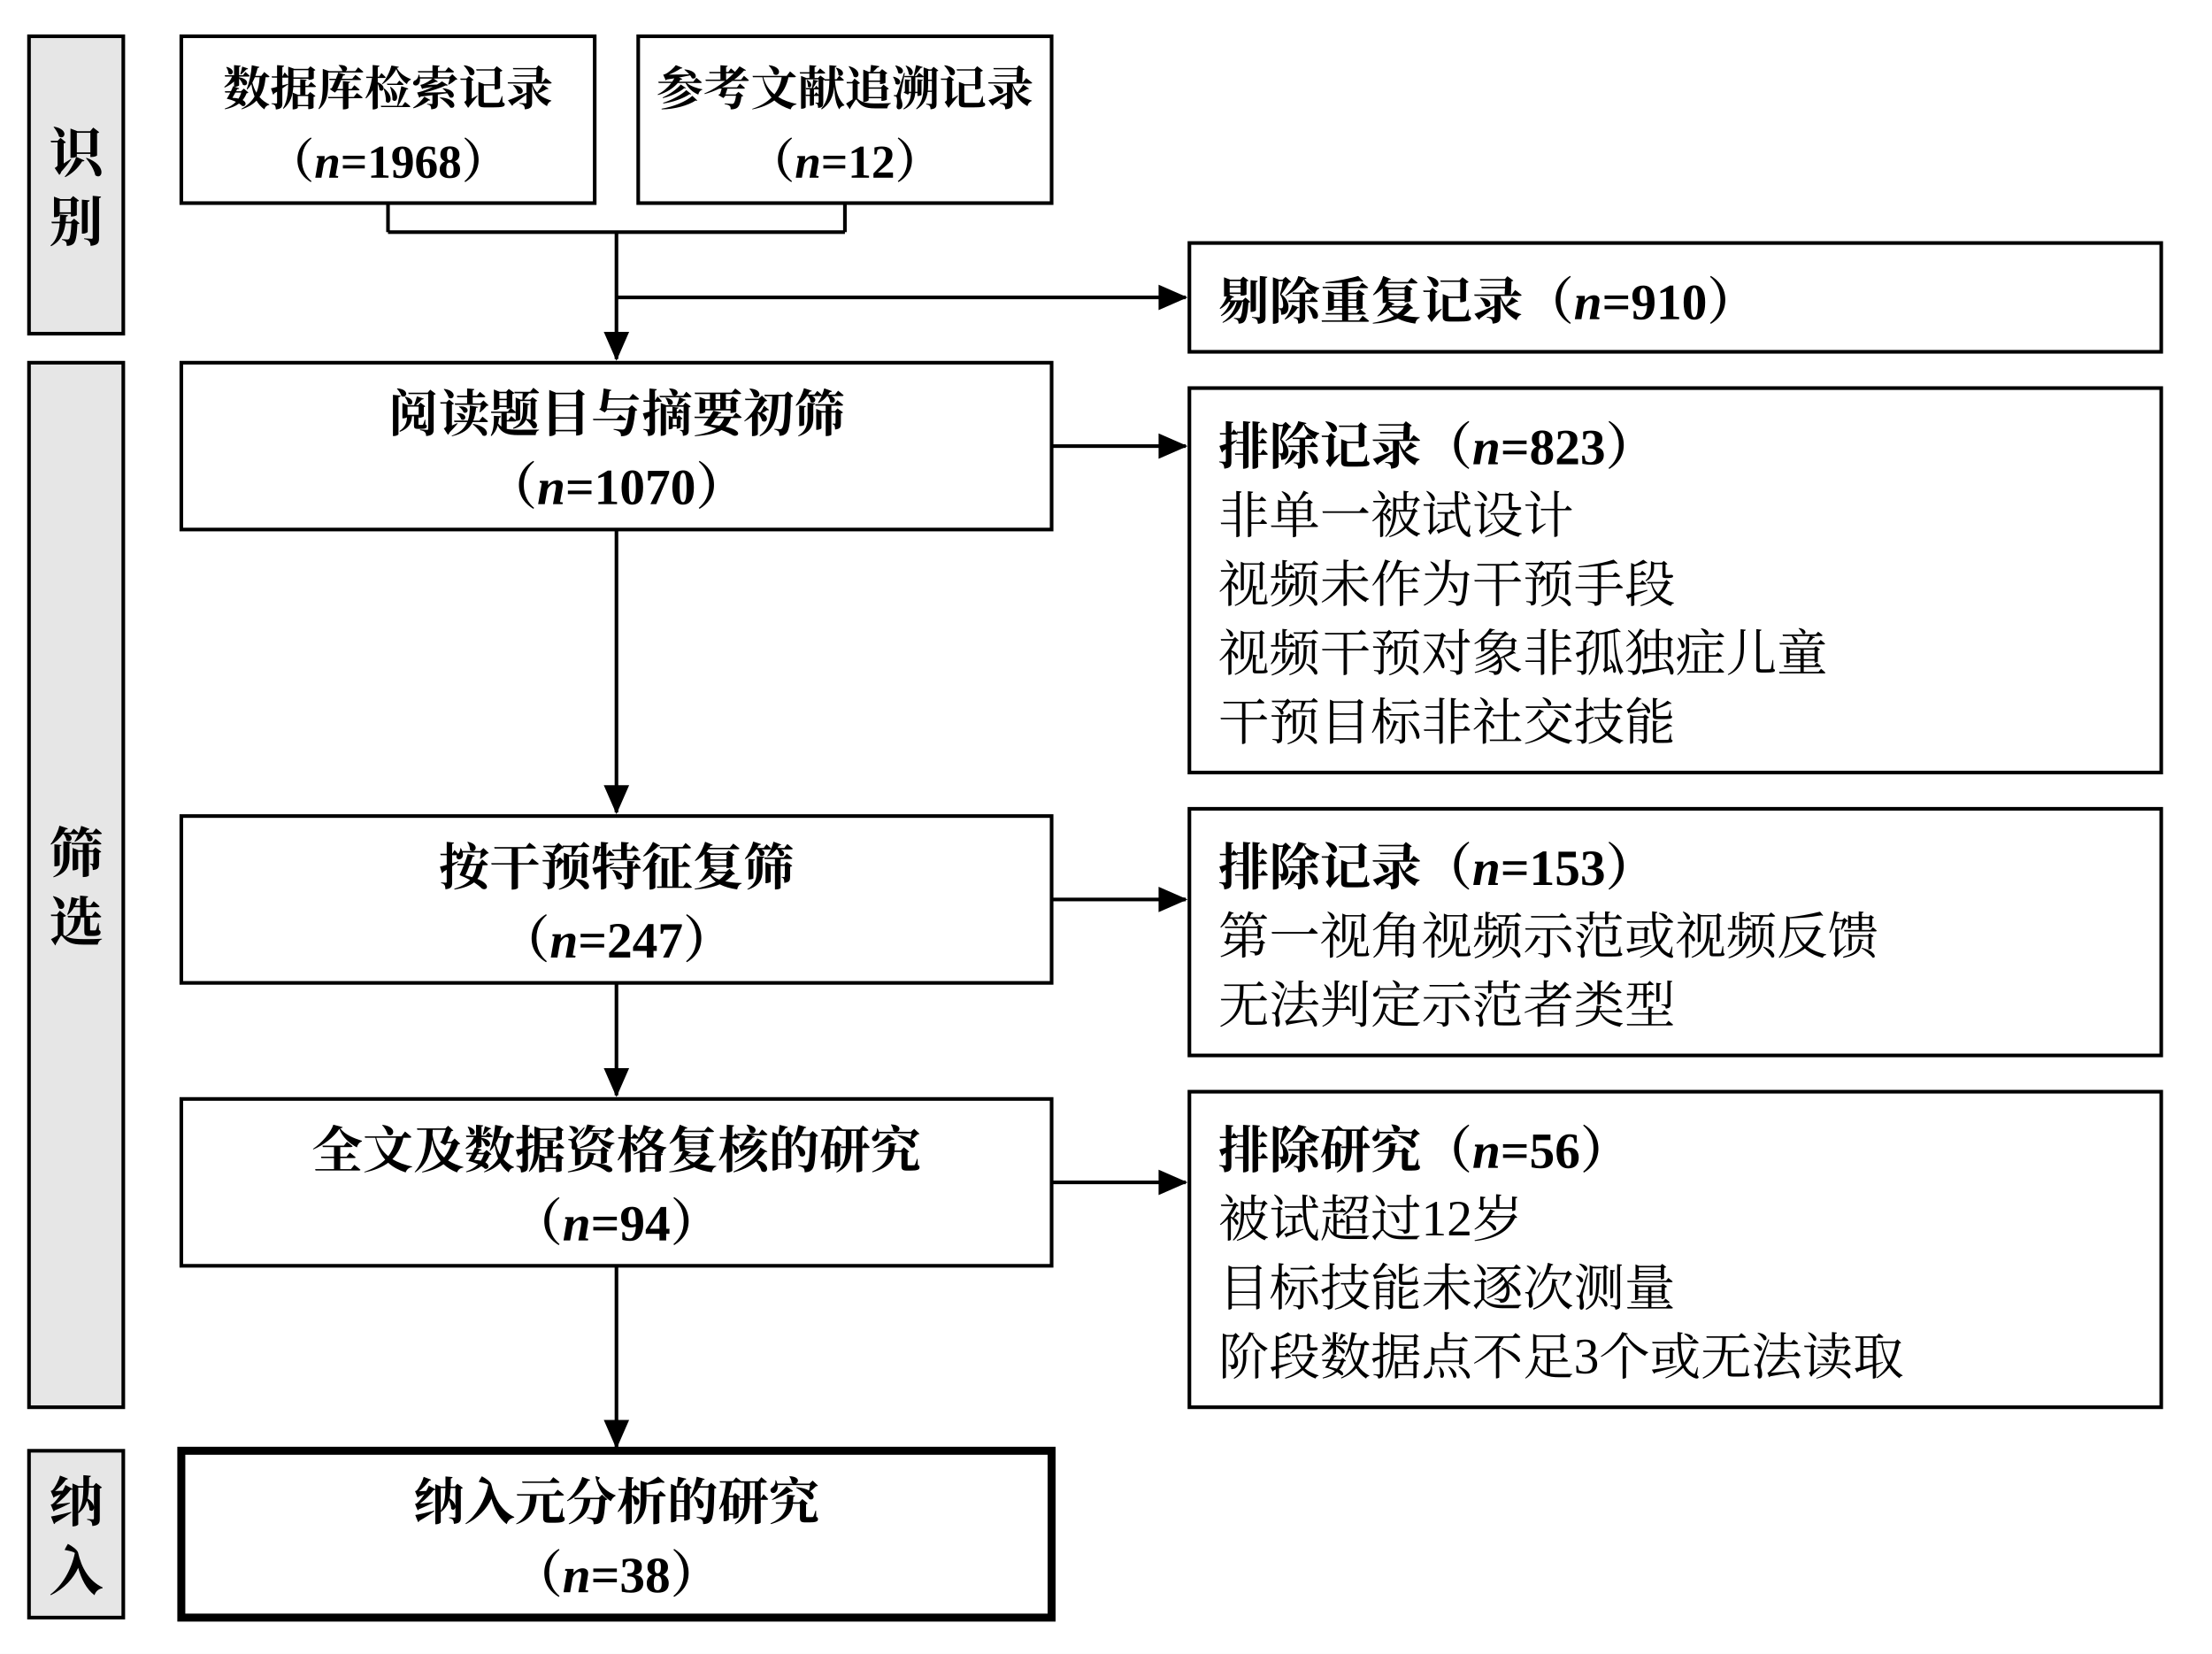
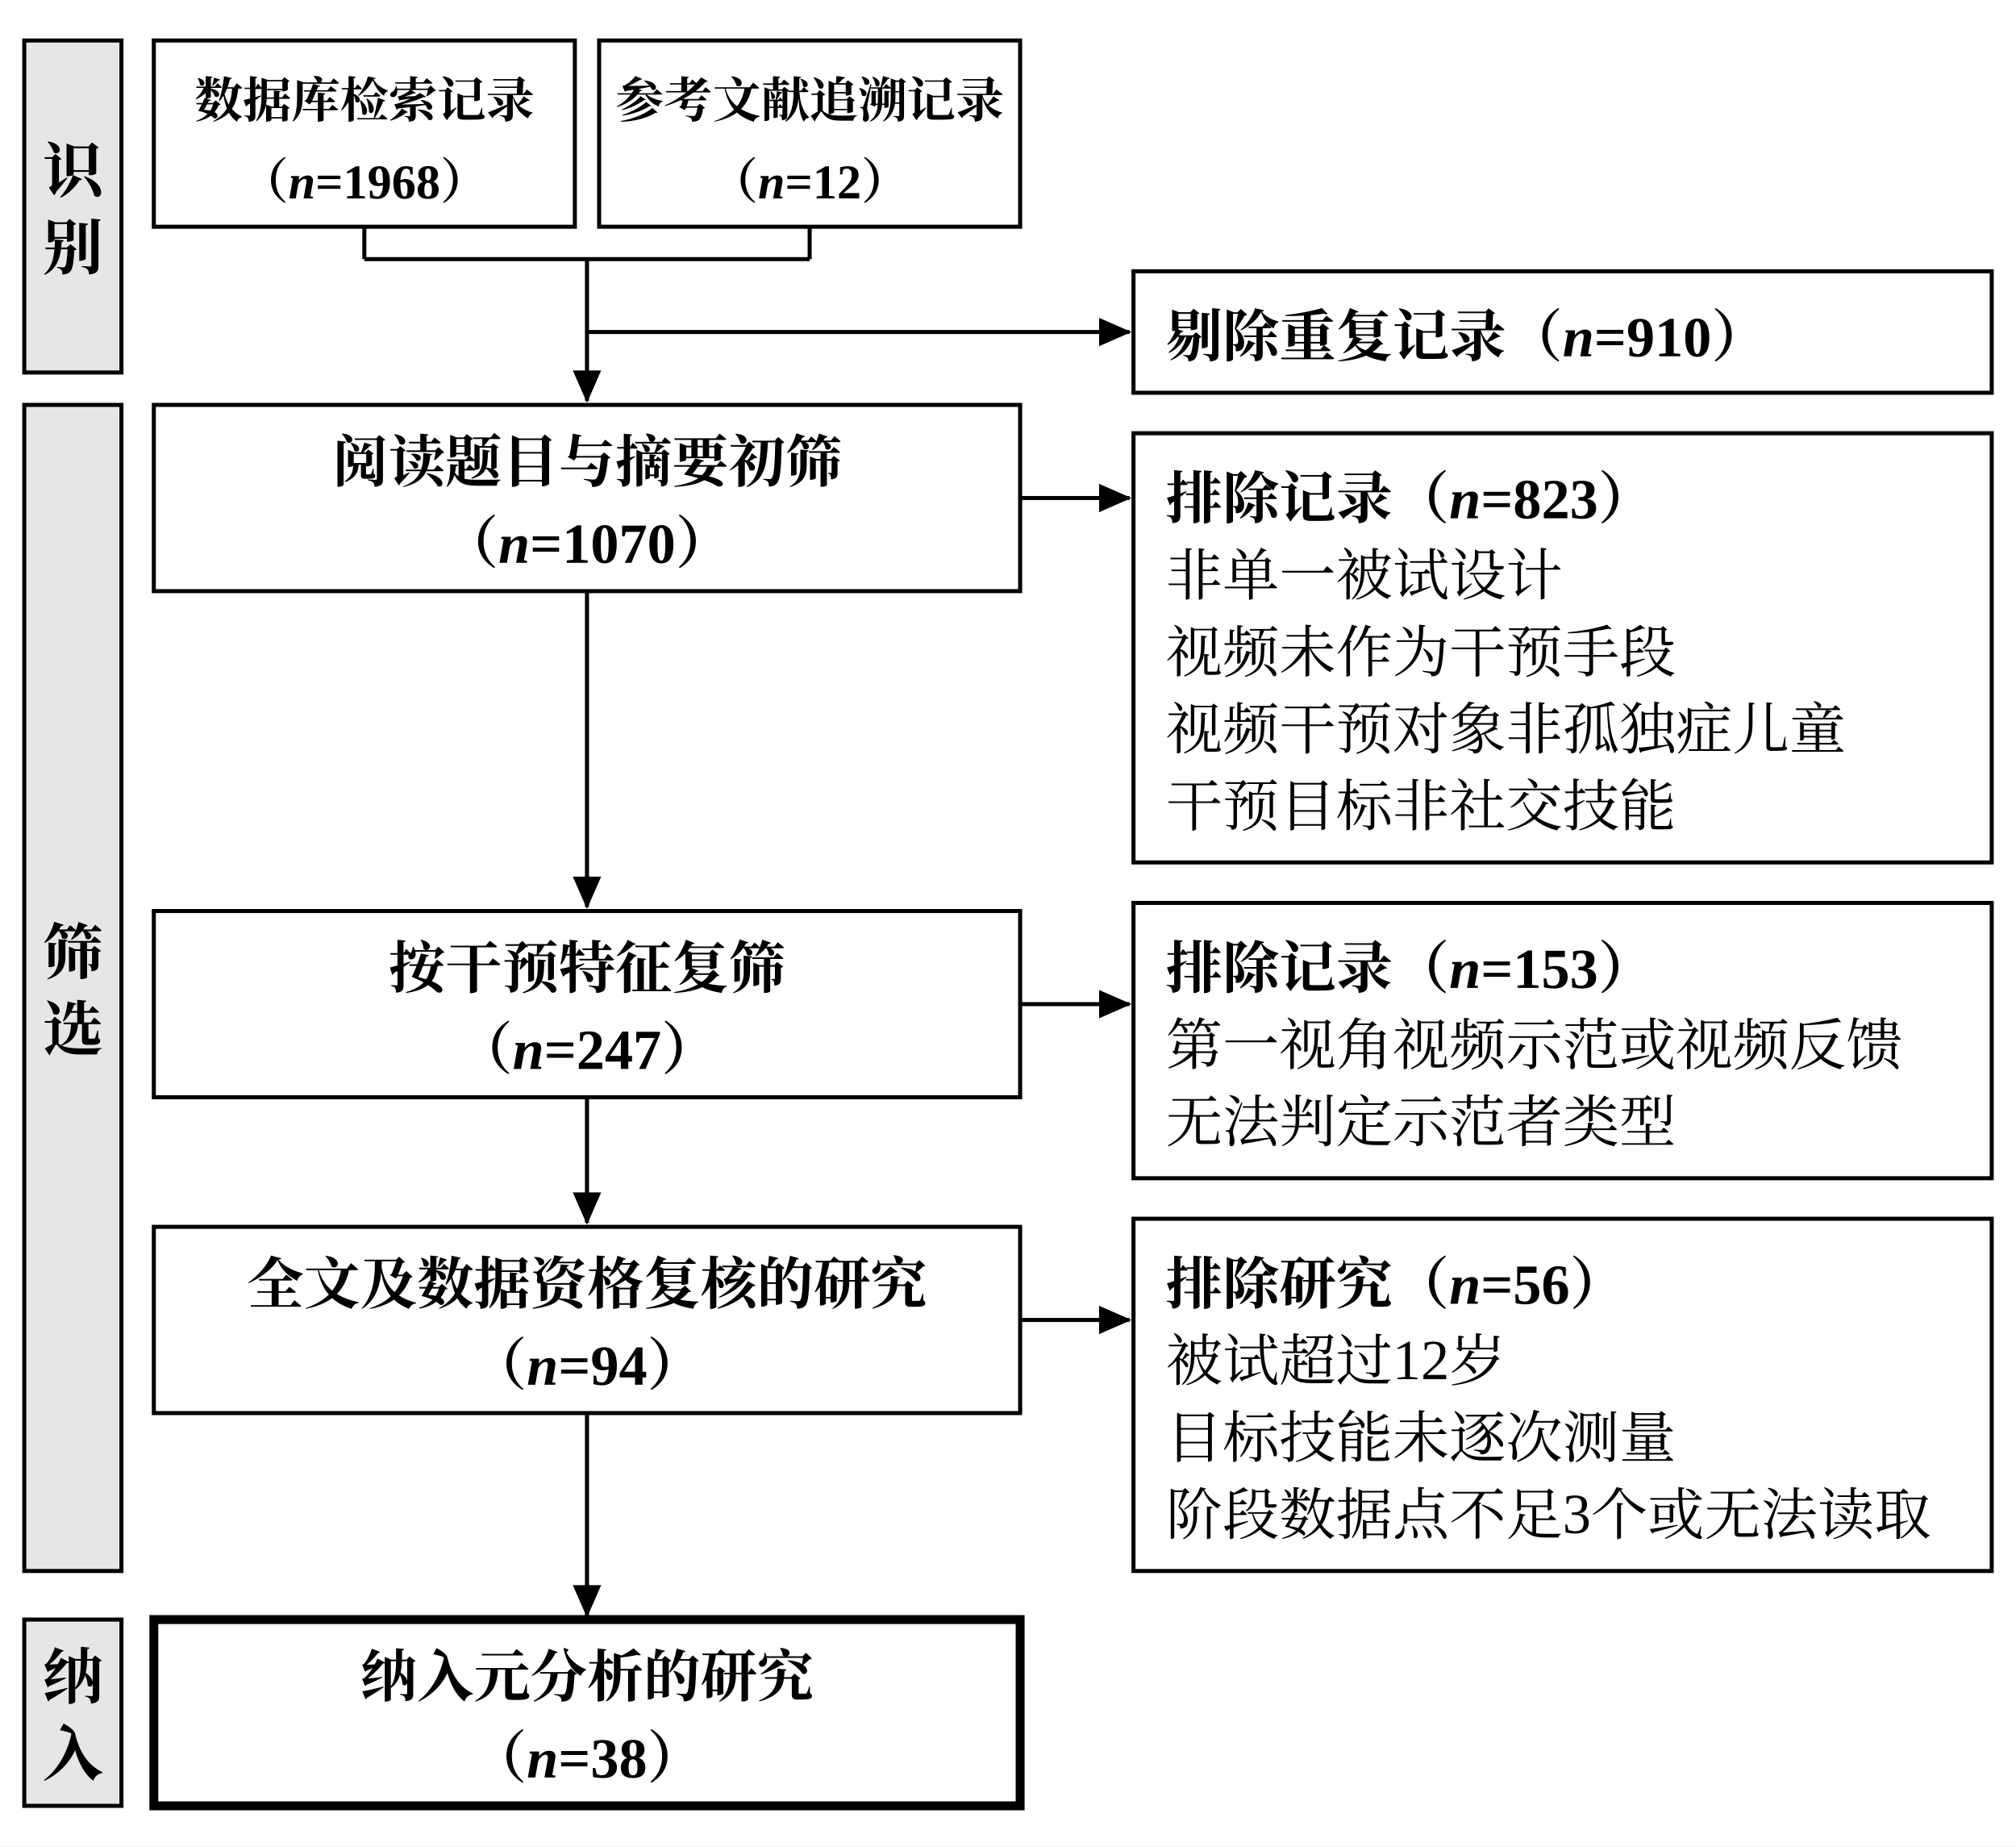
- <svg xmlns="http://www.w3.org/2000/svg" id="fig" width="610" height="456.0" viewBox="0 0 610 456.0">
+ <svg xmlns="http://www.w3.org/2000/svg" id="fig" width="498" height="456.0" viewBox="0 0 498 456.0">
  <style>
  text{font-family:"Times New Roman","Liberation Serif","SimSun","宋体","Noto Serif CJK SC",serif;font-size:14px;fill:#000}
  text.b{font-weight:bold}
-   text.sm{font-size:13px}
+   text.sm{font-size:12px}
  text.st{font-weight:bold;font-size:15px}
  .box{fill:#fff;stroke:#000;stroke-width:1}
  .thick{stroke-width:2.2}
  .stage{fill:#e6e6e6;stroke:#000;stroke-width:1}
  .ln,.ln0{stroke:#000;stroke-width:1;fill:none}
  .ln{marker-end:url(#ar)}
</style>
  <defs>
    <marker id="ar" markerUnits="userSpaceOnUse" markerWidth="8" markerHeight="7" refX="7.5" refY="3.5" orient="auto">
      <path d="M0,0 L8,3.5 L0,7 z" fill="#000" />
    </marker>
  </defs>
-   <rect width="610" height="456.0" fill="#fff" />
-   <rect class="box" x="50" y="10" width="114.0" height="46" />
-   <text class="b sm" x="107.0" y="29" text-anchor="middle">数据库检索记录</text>
-   <text class="b sm" x="107.0" y="49" text-anchor="middle">（<tspan font-style="italic">n</tspan>=<tspan>1968</tspan>）</text>
-   <rect class="box" x="176.0" y="10" width="114.0" height="46" />
-   <text class="b sm" x="233.0" y="29" text-anchor="middle">参考文献追溯记录</text>
-   <text class="b sm" x="233.0" y="49" text-anchor="middle">（<tspan font-style="italic">n</tspan>=<tspan>12</tspan>）</text>
-   <line class="ln0" x1="107.0" y1="56" x2="107.0" y2="64" />
-   <line class="ln0" x1="233.0" y1="56" x2="233.0" y2="64" />
-   <line class="ln0" x1="107.0" y1="64" x2="233.0" y2="64" />
-   <rect class="box" x="328" y="67.0" width="268" height="30" />
-   <text class="b" x="336" y="88.0" text-anchor="start">剔除重复记录（<tspan font-style="italic">n</tspan>=<tspan>910</tspan>）</text>
-   <line class="ln" x1="170.0" y1="82.0" x2="327" y2="82.0" />
-   <line class="ln" x1="170.0" y1="64" x2="170.0" y2="99" />
-   <rect class="box" x="50" y="100" width="240" height="46" />
-   <text class="b" x="170.0" y="119" text-anchor="middle">阅读题目与摘要初筛</text>
-   <text class="b" x="170.0" y="139" text-anchor="middle">（<tspan font-style="italic">n</tspan>=<tspan>1070</tspan>）</text>
-   <rect class="box" x="328" y="107.0" width="268" height="106" />
-   <text class="b" x="336" y="128.0" text-anchor="start">排除记录（<tspan font-style="italic">n</tspan>=<tspan>823</tspan>）</text>
-   <text class="" x="336" y="147.0" text-anchor="start">非单一被试设计</text>
-   <text class="" x="336" y="166.0" text-anchor="start">视频未作为干预手段</text>
-   <text class="" x="336" y="185.0" text-anchor="start">视频干预对象非孤独症儿童</text>
-   <text class="" x="336" y="204.0" text-anchor="start">干预目标非社交技能</text>
-   <line class="ln" x1="290" y1="123.0" x2="327" y2="123.0" />
-   <line class="ln" x1="170.0" y1="146" x2="170.0" y2="224.0" />
-   <rect class="box" x="50" y="225.0" width="240" height="46" />
-   <text class="b" x="170.0" y="244.0" text-anchor="middle">按干预特征复筛</text>
-   <text class="b" x="170.0" y="264.0" text-anchor="middle">（<tspan font-style="italic">n</tspan>=<tspan>247</tspan>）</text>
-   <rect class="box" x="328" y="223.0" width="268" height="68" />
-   <text class="b" x="336" y="244.0" text-anchor="start">排除记录（<tspan font-style="italic">n</tspan>=<tspan>153</tspan>）</text>
-   <text class="" x="336" y="263.0" text-anchor="start">第一视角视频示范或视频反馈</text>
-   <text class="" x="336" y="282.0" text-anchor="start">无法判定示范者类型</text>
-   <line class="ln" x1="290" y1="248.0" x2="327" y2="248.0" />
-   <line class="ln" x1="170.0" y1="271.0" x2="170.0" y2="302.0" />
-   <rect class="box" x="50" y="303.0" width="240" height="46" />
-   <text class="b" x="170.0" y="322.0" text-anchor="middle">全文及数据资格复核的研究</text>
-   <text class="b" x="170.0" y="342.0" text-anchor="middle">（<tspan font-style="italic">n</tspan>=<tspan>94</tspan>）</text>
-   <rect class="box" x="328" y="301.0" width="268" height="87" />
-   <text class="b" x="336" y="322.0" text-anchor="start">排除研究（<tspan font-style="italic">n</tspan>=<tspan>56</tspan>）</text>
-   <text class="" x="336" y="341.0" text-anchor="start">被试超过12岁</text>
-   <text class="" x="336" y="360.0" text-anchor="start">目标技能未逐次测量</text>
-   <text class="" x="336" y="379.0" text-anchor="start">阶段数据点不足3个或无法读取</text>
-   <line class="ln" x1="290" y1="326.0" x2="327" y2="326.0" />
-   <line class="ln" x1="170.0" y1="349.0" x2="170.0" y2="399.0" />
-   <rect class="box thick" x="50" y="400.0" width="240" height="46" />
-   <text class="b" x="170.0" y="419.0" text-anchor="middle">纳入元分析的研究</text>
-   <text class="b" x="170.0" y="439.0" text-anchor="middle">（<tspan font-style="italic">n</tspan>=<tspan>38</tspan>）</text>
-   <rect class="stage" x="8" y="10" width="26" height="82" />
-   <text class="st" x="21.0" y="47.5" text-anchor="middle">识</text>
-   <text class="st" x="21.0" y="66.5" text-anchor="middle">别</text>
-   <rect class="stage" x="8" y="100" width="26" height="288.0" />
-   <text class="st" x="21.0" y="240.5" text-anchor="middle">筛</text>
-   <text class="st" x="21.0" y="259.5" text-anchor="middle">选</text>
-   <rect class="stage" x="8" y="400.0" width="26" height="46.0" />
-   <text class="st" x="21.0" y="419.5" text-anchor="middle">纳</text>
-   <text class="st" x="21.0" y="438.5" text-anchor="middle">入</text>
+   <rect width="498" height="456.0" fill="#fff" />
+   <rect class="box" x="38" y="10" width="104.0" height="46" />
+   <text class="b sm" x="90.0" y="29" text-anchor="middle">数据库检索记录</text>
+   <text class="b sm" x="90.0" y="49" text-anchor="middle">（<tspan font-style="italic">n</tspan>=<tspan>1968</tspan>）</text>
+   <rect class="box" x="148.0" y="10" width="104.0" height="46" />
+   <text class="b sm" x="200.0" y="29" text-anchor="middle">参考文献追溯记录</text>
+   <text class="b sm" x="200.0" y="49" text-anchor="middle">（<tspan font-style="italic">n</tspan>=<tspan>12</tspan>）</text>
+   <line class="ln0" x1="90.0" y1="56" x2="90.0" y2="64" />
+   <line class="ln0" x1="200.0" y1="56" x2="200.0" y2="64" />
+   <line class="ln0" x1="90.0" y1="64" x2="200.0" y2="64" />
+   <rect class="box" x="280" y="67.0" width="212" height="30" />
+   <text class="b" x="288" y="88.0" text-anchor="start">剔除重复记录（<tspan font-style="italic">n</tspan>=<tspan>910</tspan>）</text>
+   <line class="ln" x1="145.0" y1="82.0" x2="279" y2="82.0" />
+   <line class="ln" x1="145.0" y1="64" x2="145.0" y2="99" />
+   <rect class="box" x="38" y="100" width="214" height="46" />
+   <text class="b" x="145.0" y="119" text-anchor="middle">阅读题目与摘要初筛</text>
+   <text class="b" x="145.0" y="139" text-anchor="middle">（<tspan font-style="italic">n</tspan>=<tspan>1070</tspan>）</text>
+   <rect class="box" x="280" y="107.0" width="212" height="106" />
+   <text class="b" x="288" y="128.0" text-anchor="start">排除记录（<tspan font-style="italic">n</tspan>=<tspan>823</tspan>）</text>
+   <text class="" x="288" y="147.0" text-anchor="start">非单一被试设计</text>
+   <text class="" x="288" y="166.0" text-anchor="start">视频未作为干预手段</text>
+   <text class="" x="288" y="185.0" text-anchor="start">视频干预对象非孤独症儿童</text>
+   <text class="" x="288" y="204.0" text-anchor="start">干预目标非社交技能</text>
+   <line class="ln" x1="252" y1="123.0" x2="279" y2="123.0" />
+   <line class="ln" x1="145.0" y1="146" x2="145.0" y2="224.0" />
+   <rect class="box" x="38" y="225.0" width="214" height="46" />
+   <text class="b" x="145.0" y="244.0" text-anchor="middle">按干预特征复筛</text>
+   <text class="b" x="145.0" y="264.0" text-anchor="middle">（<tspan font-style="italic">n</tspan>=<tspan>247</tspan>）</text>
+   <rect class="box" x="280" y="223.0" width="212" height="68" />
+   <text class="b" x="288" y="244.0" text-anchor="start">排除记录（<tspan font-style="italic">n</tspan>=<tspan>153</tspan>）</text>
+   <text class="" x="288" y="263.0" text-anchor="start">第一视角视频示范或视频反馈</text>
+   <text class="" x="288" y="282.0" text-anchor="start">无法判定示范者类型</text>
+   <line class="ln" x1="252" y1="248.0" x2="279" y2="248.0" />
+   <line class="ln" x1="145.0" y1="271.0" x2="145.0" y2="302.0" />
+   <rect class="box" x="38" y="303.0" width="214" height="46" />
+   <text class="b" x="145.0" y="322.0" text-anchor="middle">全文及数据资格复核的研究</text>
+   <text class="b" x="145.0" y="342.0" text-anchor="middle">（<tspan font-style="italic">n</tspan>=<tspan>94</tspan>）</text>
+   <rect class="box" x="280" y="301.0" width="212" height="87" />
+   <text class="b" x="288" y="322.0" text-anchor="start">排除研究（<tspan font-style="italic">n</tspan>=<tspan>56</tspan>）</text>
+   <text class="" x="288" y="341.0" text-anchor="start">被试超过12岁</text>
+   <text class="" x="288" y="360.0" text-anchor="start">目标技能未逐次测量</text>
+   <text class="" x="288" y="379.0" text-anchor="start">阶段数据点不足3个或无法读取</text>
+   <line class="ln" x1="252" y1="326.0" x2="279" y2="326.0" />
+   <line class="ln" x1="145.0" y1="349.0" x2="145.0" y2="399.0" />
+   <rect class="box thick" x="38" y="400.0" width="214" height="46" />
+   <text class="b" x="145.0" y="419.0" text-anchor="middle">纳入元分析的研究</text>
+   <text class="b" x="145.0" y="439.0" text-anchor="middle">（<tspan font-style="italic">n</tspan>=<tspan>38</tspan>）</text>
+   <rect class="stage" x="6" y="10" width="24" height="82" />
+   <text class="st" x="18.0" y="47.5" text-anchor="middle">识</text>
+   <text class="st" x="18.0" y="66.5" text-anchor="middle">别</text>
+   <rect class="stage" x="6" y="100" width="24" height="288.0" />
+   <text class="st" x="18.0" y="240.5" text-anchor="middle">筛</text>
+   <text class="st" x="18.0" y="259.5" text-anchor="middle">选</text>
+   <rect class="stage" x="6" y="400.0" width="24" height="46.0" />
+   <text class="st" x="18.0" y="419.5" text-anchor="middle">纳</text>
+   <text class="st" x="18.0" y="438.5" text-anchor="middle">入</text>
</svg>
